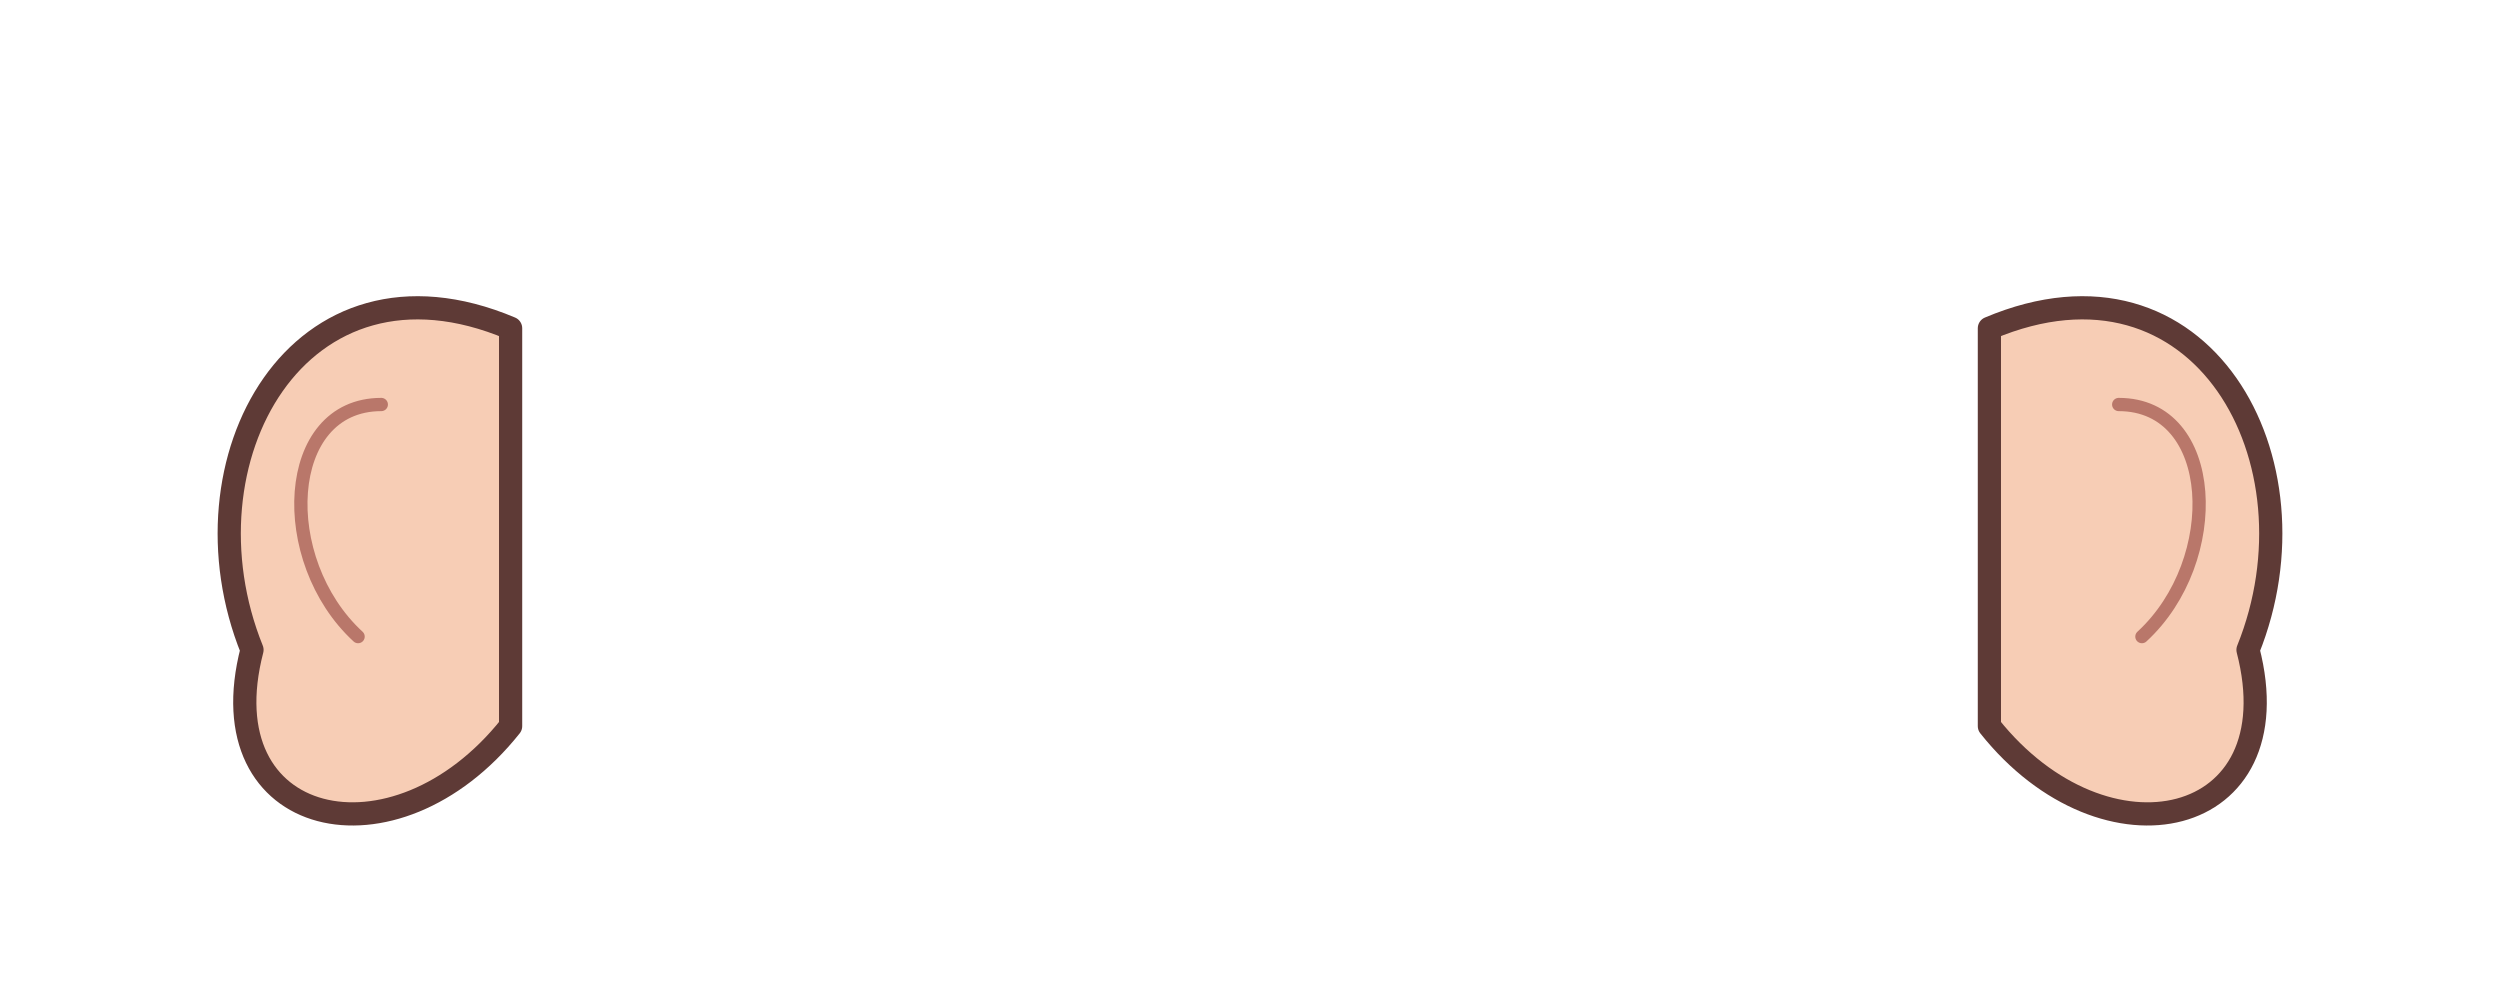
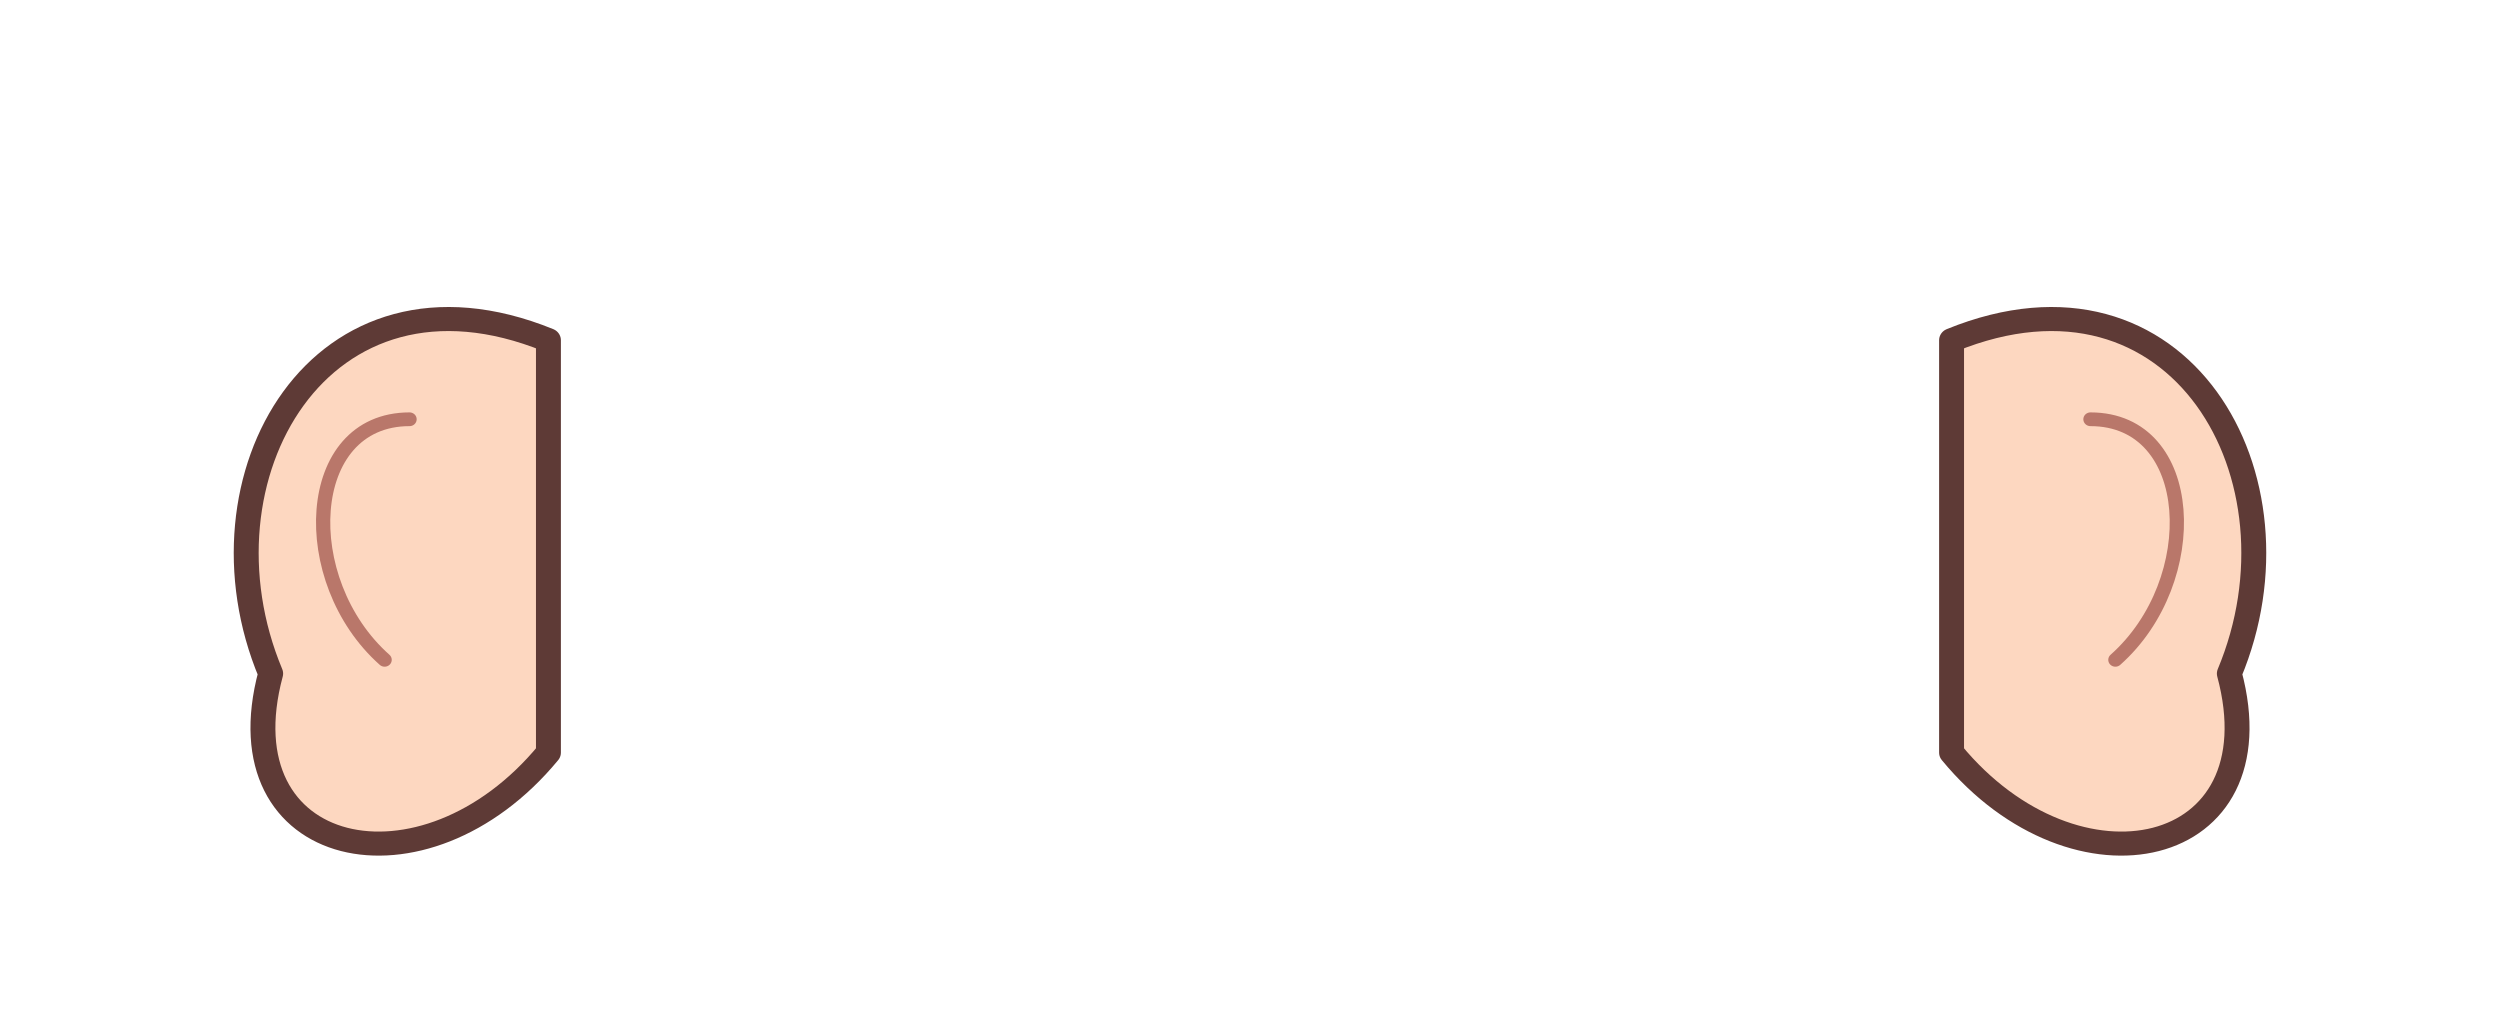
- <svg xmlns="http://www.w3.org/2000/svg" width="754" height="300" viewBox="134.5 290.0 754 300">
-   <g transform="translate(258.5,454) scale(-1,1)">
-     <path d="M -30,-65 C 34,-92 71,-25 48,32 C 62,86 5,99 -30,55 Z" fill="#f7cdb5" stroke="#5e3a36" stroke-width="7" stroke-linejoin="round" />
-     <path d="M 9,-42 C 39,-42 41,5 16,28" fill="none" stroke="#b9776a" stroke-width="4" stroke-linecap="round" />
-   </g>
-   <g transform="translate(764.5,454)">
-     <path d="M -30,-65 C 34,-92 71,-25 48,32 C 62,86 5,99 -30,55 Z" fill="#f7cdb5" stroke="#5e3a36" stroke-width="7" stroke-linejoin="round" />
-     <path d="M 9,-42 C 39,-42 41,5 16,28" fill="none" stroke="#b9776a" stroke-width="4" stroke-linecap="round" />
+ <svg xmlns="http://www.w3.org/2000/svg" width="702" height="290" viewBox="161.0 290.9 702 290">
+   <g transform="translate(0,11.05) scale(1,0.965)">
+     <g transform="translate(285.0,454) scale(-1,1)">
+       <path d="M -30,-65 C 34,-92 71,-25 48,32 C 62,86 5,99 -30,55 Z" fill="#fdd7c0" stroke="#5e3a36" stroke-width="7" stroke-linejoin="round" />
+       <path d="M 9,-42 C 39,-42 41,5 16,28" fill="none" stroke="#b9776a" stroke-width="4" stroke-linecap="round" />
+     </g>
+     <g transform="translate(739.0,454)">
+       <path d="M -30,-65 C 34,-92 71,-25 48,32 C 62,86 5,99 -30,55 Z" fill="#fdd7c0" stroke="#5e3a36" stroke-width="7" stroke-linejoin="round" />
+       <path d="M 9,-42 C 39,-42 41,5 16,28" fill="none" stroke="#b9776a" stroke-width="4" stroke-linecap="round" />
+     </g>
  </g>
</svg>
